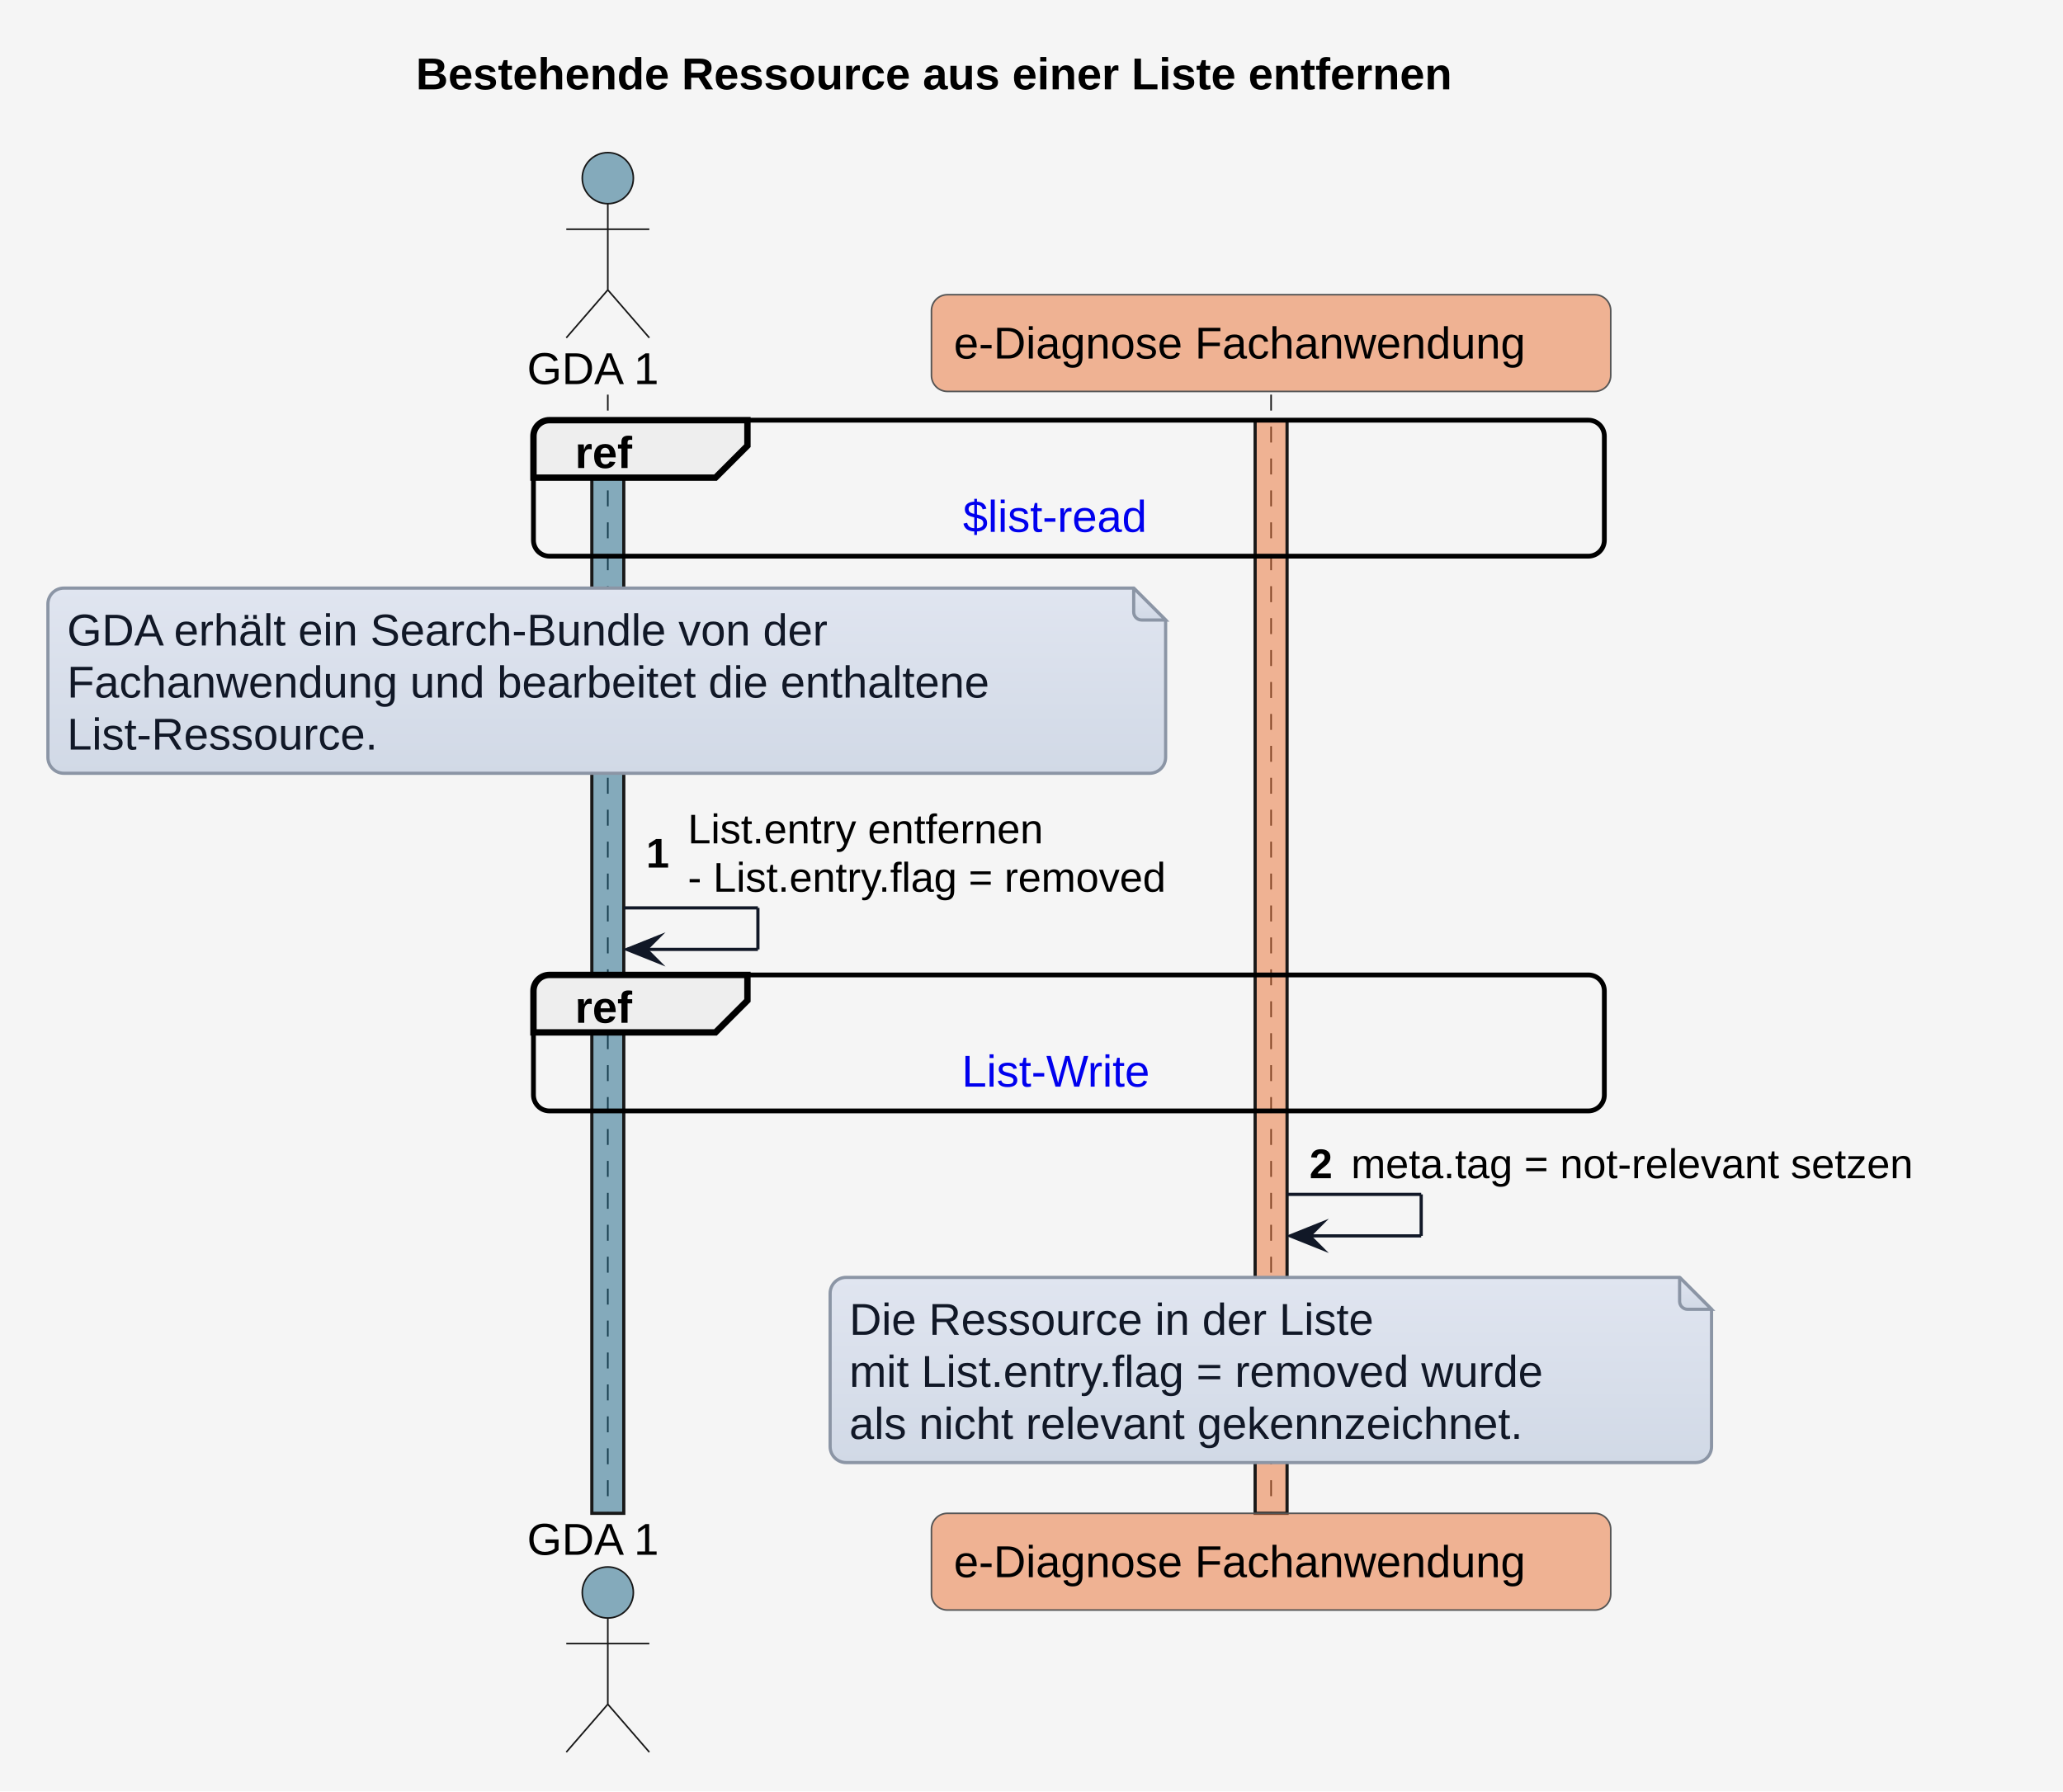
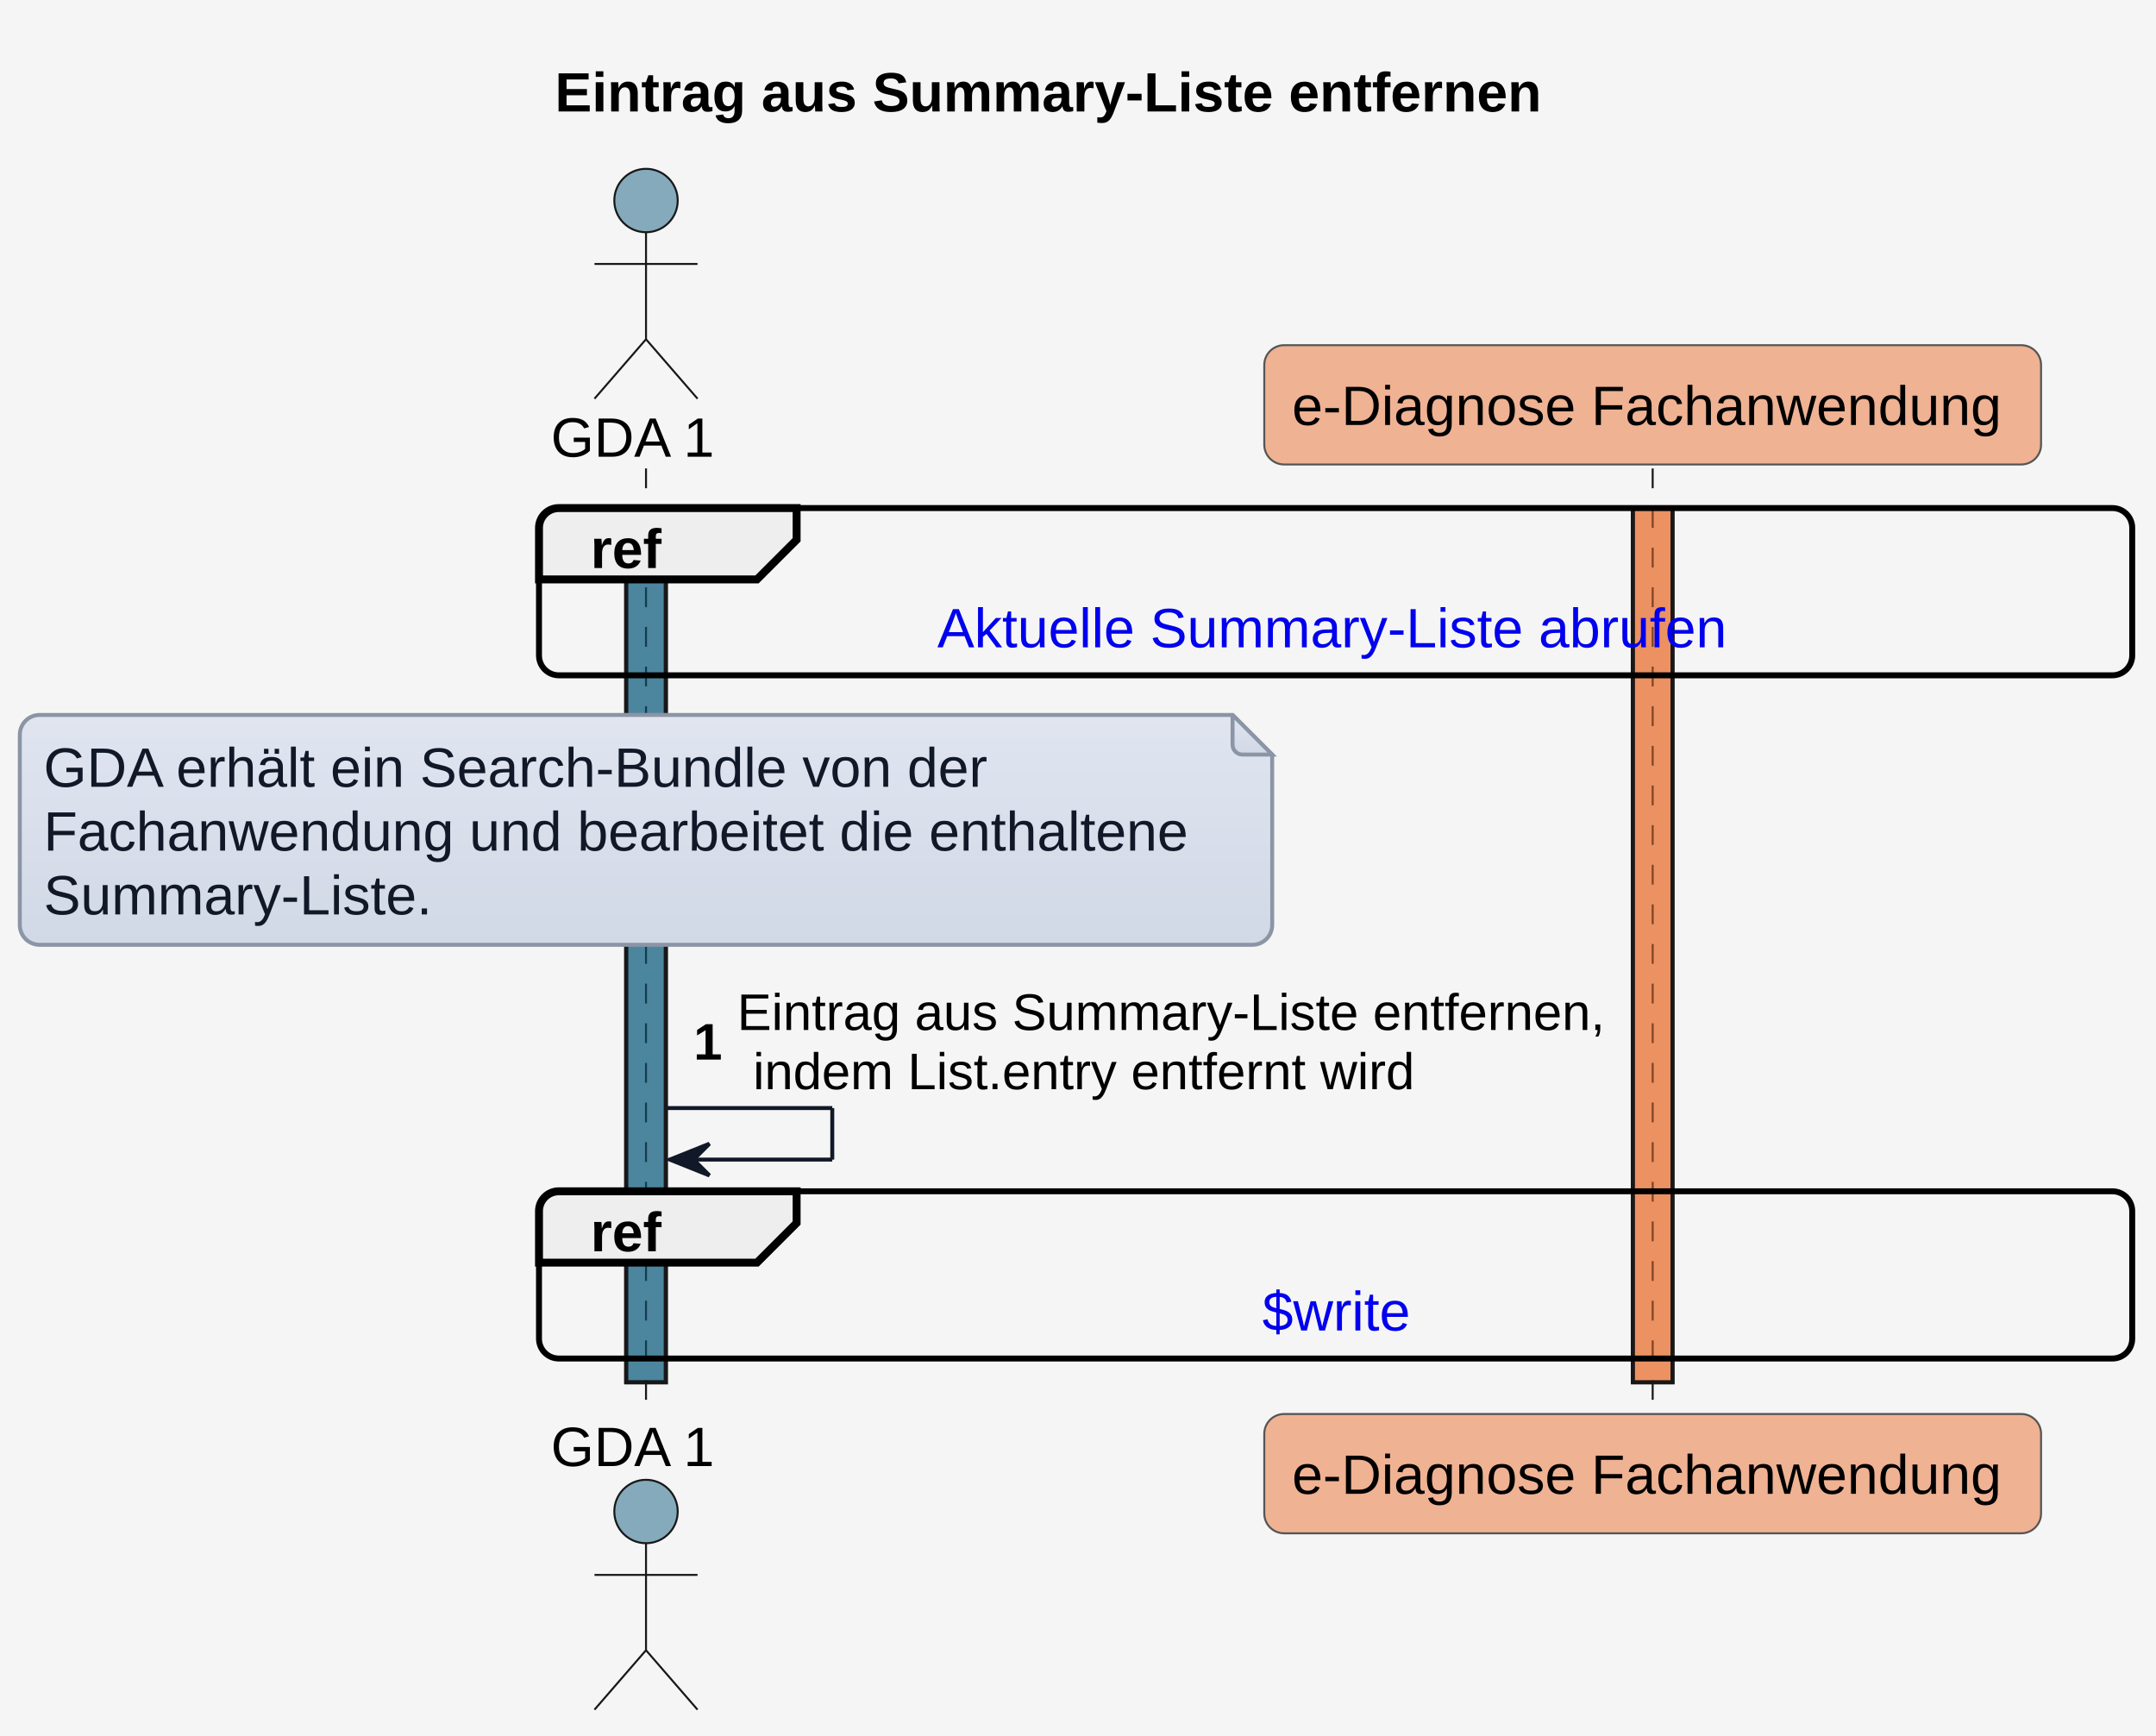
- <svg xmlns="http://www.w3.org/2000/svg" xmlns:xlink="http://www.w3.org/1999/xlink" version="1.1" data-diagram-type="SEQUENCE" style="width:646px;height:561px;background:#F5F5F5;" width="646px" height="561px" viewBox="0 0 646 561" zoomAndPan="magnify" preserveAspectRatio="none" contentStyleType="text/css">
+ <svg xmlns="http://www.w3.org/2000/svg" xmlns:xlink="http://www.w3.org/1999/xlink" contentStyleType="text/css" height="438px" preserveAspectRatio="none" style="width:544px;height:438px;background:#F5F5F5;" version="1.1" viewBox="0 0 544 438" width="544px" zoomAndPan="magnify">
  <defs>
-     <linearGradient x1="50%" y1="0%" x2="50%" y2="100%" id="ghar32re2gl3g0">
-       <stop stop-color="#E0E5F0" offset="0%" />
-       <stop stop-color="#D1D9E6" offset="100%" />
+     <linearGradient id="gy467a6jmycv50" x1="50%" x2="50%" y1="0%" y2="100%">
+       <stop offset="0%" stop-color="#E0E5F0" />
+       <stop offset="100%" stop-color="#D1D9E6" />
    </linearGradient>
  </defs>
-   <g font-family="sans-serif" lengthAdjust="spacing">
-     <rect x="0" y="0" width="646" height="561" fill="#F5F5F5" style="stroke:none;" />
-     <g class="title" data-source-line="1">
-       <text x="130.223" y="27.995" fill="#000" font-size="14" textLength="383.947" font-weight="700" font-family="'Arial'">Bestehende Ressource aus einer Liste entfernen</text>
-     </g>
-     <g>
-       <rect x="186.828" y="123.594" width="8" height="350.367" fill="#000" fill-opacity="0" />
-       <line x1="190.328" y1="123.594" x2="190.328" y2="473.961" style="stroke:#181818;stroke-width:0.5;stroke-dasharray:5,5;" />
-     </g>
-     <g>
-       <rect x="185.328" y="131.594" width="10" height="342.367" fill="#156082" fill-opacity="0.502" style="stroke:#181818;stroke-width:1;" />
-     </g>
-     <g>
-       <rect x="394.526" y="123.594" width="8" height="350.367" fill="#000" fill-opacity="0" />
-       <line x1="398.026" y1="123.594" x2="398.026" y2="473.961" style="stroke:#181818;stroke-width:0.5;stroke-dasharray:5,5;" />
-     </g>
-     <g>
-       <rect x="393.026" y="131.594" width="10" height="342.367" fill="#E97132" fill-opacity="0.502" style="stroke:#181818;stroke-width:1;" />
-     </g>
-     <text x="165.046" y="120.292" fill="#000" font-size="14" textLength="44.563" font-family="'Arial'">GDA 1</text>
-     <ellipse cx="190.328" cy="55.797" rx="8" ry="8" fill="#156082" fill-opacity="0.502" style="stroke:#181818;stroke-width:0.5;" />
-     <path d="M190.328,63.797 L190.328,90.797 M177.328,71.797 L203.328,71.797 M190.328,90.797 L177.328,105.797 M190.328,90.797 L203.328,105.797" style="stroke:#181818;stroke-width:0.5;" fill="none" />
-     <rect x="291.672" y="92.297" width="212.707" height="30.297" fill="#E97132" fill-opacity="0.502" style="stroke:#555;stroke-width:0.5;" rx="5" ry="5" />
-     <text x="298.672" y="112.292" fill="#000" font-size="14" textLength="198.707" font-family="'Arial'">e-Diagnose Fachanwendung</text>
-     <text x="165.046" y="486.956" fill="#000" font-size="14" textLength="44.563" font-family="'Arial'">GDA 1</text>
-     <ellipse cx="190.328" cy="498.758" rx="8" ry="8" fill="#156082" fill-opacity="0.502" style="stroke:#181818;stroke-width:0.5;" />
-     <path d="M190.328,506.758 L190.328,533.758 M177.328,514.758 L203.328,514.758 M190.328,533.758 L177.328,548.758 M190.328,533.758 L203.328,548.758" style="stroke:#181818;stroke-width:0.5;" fill="none" />
-     <rect x="291.672" y="473.961" width="212.707" height="30.297" fill="#E97132" fill-opacity="0.502" style="stroke:#555;stroke-width:0.5;" rx="5" ry="5" />
-     <text x="298.672" y="493.956" fill="#000" font-size="14" textLength="198.707" font-family="'Arial'">e-Diagnose Fachanwendung</text>
-     <rect x="167.046" y="131.594" width="335.333" height="42.594" fill="none" style="stroke:#000;stroke-width:1.5;" rx="5" ry="5" />
-     <path d="M172.046,131.594 L234.046,131.594 L234.046,139.594 L224.046,149.594 L167.046,149.594 L167.046,136.594 A5,5 0 0 1 172.046,131.594" style="stroke:#000;stroke-width:2;" fill="#EEE" />
-     <text x="180.046" y="146.589" fill="#000" font-size="14" textLength="22.49" font-weight="700" font-family="'Arial'">ref</text>
-     <a target="_top" href="uc_ediag_06_int_list.html#$list-read" xlink:href="uc_ediag_06_int_list.html#$list-read" xlink:type="simple" xlink:actuate="onRequest" xlink:show="new" title="uc_ediag_06_int_list.html#$list-read" xlink:title="uc_ediag_06_int_list.html#$list-read">
-       <text x="301.535" y="166.589" fill="#00E" font-size="14" textLength="66.356" font-family="'Arial'">$list-read</text>
+   <g>
+     <rect fill="#F5F5F5" height="438" style="stroke:none;stroke-width:1.0;" width="544" x="0" y="0" />
+     <text fill="#000000" font-family="Arial" font-size="14" font-weight="bold" lengthAdjust="spacing" textLength="259" x="140" y="28.132">Eintrag aus Summary-Liste entfernen</text>
+     <rect fill="#156082" fill-opacity="0.502" height="220.588" style="stroke:#181818;stroke-width:1.0;" width="10" x="158" y="128.197" />
+     <rect fill="#E97132" fill-opacity="0.502" height="220.588" style="stroke:#181818;stroke-width:1.0;" width="10" x="412" y="128.197" />
+     <line style="stroke:#181818;stroke-width:0.5;stroke-dasharray:5.0,5.0;" x1="163" x2="163" y1="118.197" y2="357.785" />
+     <line style="stroke:#181818;stroke-width:0.5;stroke-dasharray:5.0,5.0;" x1="417" x2="417" y1="118.197" y2="357.785" />
+     <text fill="#000000" font-family="Arial" font-size="14" lengthAdjust="spacing" textLength="42" x="139" y="115.231">GDA 1</text>
+     <ellipse cx="163" cy="50.599" fill="#156082" fill-opacity="0.502" rx="8" ry="8" style="stroke:#181818;stroke-width:0.5;" />
+     <path d="M163,58.599 L163,85.599 M150,66.599 L176,66.599 M163,85.599 L150,100.599 M163,85.599 L176,100.599 " fill="none" style="stroke:#181818;stroke-width:0.5;" />
+     <text fill="#000000" font-family="Arial" font-size="14" lengthAdjust="spacing" textLength="42" x="139" y="369.917">GDA 1</text>
+     <ellipse cx="163" cy="381.384" fill="#156082" fill-opacity="0.502" rx="8" ry="8" style="stroke:#181818;stroke-width:0.5;" />
+     <path d="M163,389.384 L163,416.384 M150,397.384 L176,397.384 M163,416.384 L150,431.384 M163,416.384 L176,431.384 " fill="none" style="stroke:#181818;stroke-width:0.5;" />
+     <rect fill="#E97132" fill-opacity="0.502" height="30.099" rx="5" ry="5" style="stroke:#555555;stroke-width:0.5;" width="196" x="319" y="87.099" />
+     <text fill="#000000" font-family="Arial" font-size="14" lengthAdjust="spacing" textLength="182" x="326" y="107.231">e-Diagnose Fachanwendung</text>
+     <rect fill="#E97132" fill-opacity="0.502" height="30.099" rx="5" ry="5" style="stroke:#555555;stroke-width:0.5;" width="196" x="319" y="356.785" />
+     <text fill="#000000" font-family="Arial" font-size="14" lengthAdjust="spacing" textLength="182" x="326" y="376.917">e-Diagnose Fachanwendung</text>
+     <rect fill="#156082" fill-opacity="0.502" height="220.588" style="stroke:#181818;stroke-width:1.0;" width="10" x="158" y="128.197" />
+     <rect fill="#E97132" fill-opacity="0.502" height="220.588" style="stroke:#181818;stroke-width:1.0;" width="10" x="412" y="128.197" />
+     <rect fill="none" height="42.197" rx="5" ry="5" style="stroke:#000000;stroke-width:1.5;" width="402" x="136" y="128.197" />
+     <path d="M141,128.197 L201,128.197 L201,136.197 L191,146.197 L136,146.197 L136,133.197 A5,5 0 0 1 141,128.197 " fill="#EEEEEE" style="stroke:#000000;stroke-width:2.0;" />
+     <text fill="#000000" font-family="Arial" font-size="14" font-weight="bold" lengthAdjust="spacing" textLength="20" x="149" y="143.329">ref</text>
+     <a href="uc_ediag_01_lesen.html#aktuelle-summary-liste-abrufen-list-read" target="_top" title="uc_ediag_01_lesen.html#aktuelle-summary-liste-abrufen-list-read" xlink:actuate="onRequest" xlink:href="uc_ediag_01_lesen.html#aktuelle-summary-liste-abrufen-list-read" xlink:show="new" xlink:title="uc_ediag_01_lesen.html#aktuelle-summary-liste-abrufen-list-read" xlink:type="simple">
+       <text fill="#0000EE" font-family="Arial" font-size="14" lengthAdjust="spacing" textLength="201" x="236.5" y="163.329">Aktuelle Summary-Liste abrufen</text>
    </a>
-     <path d="M15,189.188 L15,237.188 A5,5 0 0 0 20,242.188 L360,242.188 A5,5 0 0 0 365,237.188 L365,194.188 L355,184.188 L20,184.188 A5,5 0 0 0 15,189.188" style="stroke:#8B95A5;stroke-width:1;" fill="url(#ghar32re2gl3g0)" />
-     <path d="M355,184.188 L355,191.688 A2.5,2.5 0 0 0 357.5,194.188 L365,194.188 L355,184.188" style="stroke:#8B95A5;stroke-width:1;" fill="url(#ghar32re2gl3g0)" />
-     <text x="21" y="202.183" fill="#111827" font-size="14" textLength="267.21" font-family="'Arial'">GDA erhält ein Search-Bundle von der</text>
-     <text x="21" y="218.479" fill="#111827" font-size="14" textLength="329.656" font-family="'Arial'">Fachanwendung und bearbeitet die enthaltene</text>
-     <text x="21" y="234.776" fill="#111827" font-size="14" textLength="106.408" font-family="'Arial'">List-Ressource.</text>
-     <line x1="195.328" y1="284.344" x2="237.328" y2="284.344" style="stroke:#111827;stroke-width:1;" />
-     <line x1="237.328" y1="284.344" x2="237.328" y2="297.344" style="stroke:#111827;stroke-width:1;" />
-     <line x1="196.328" y1="297.344" x2="237.328" y2="297.344" style="stroke:#111827;stroke-width:1;" />
-     <polygon points="206.328,293.344,196.328,297.344,206.328,301.344,202.328,297.344" fill="#111827" style="stroke:#111827;stroke-width:1;stroke-linejoin:miter;stroke-miterlimit:10;" />
-     <text x="202.328" y="271.711" fill="#000" font-size="13" font-weight="700" font-family="'Arial'">1</text>
-     <text x="215.374" y="264.145" fill="#000" font-size="13" textLength="129.092" font-family="'Arial'">List.entry entfernen</text>
-     <text x="215.374" y="279.278" fill="#000" font-size="13" textLength="175.652" font-family="'Arial'">- List.entry.flag = removed</text>
-     <rect x="167.046" y="305.344" width="335.333" height="42.594" fill="none" style="stroke:#000;stroke-width:1.5;" rx="5" ry="5" />
-     <path d="M172.046,305.344 L234.046,305.344 L234.046,313.344 L224.046,323.344 L167.046,323.344 L167.046,310.344 A5,5 0 0 1 172.046,305.344" style="stroke:#000;stroke-width:2;" fill="#EEE" />
-     <text x="180.046" y="320.339" fill="#000" font-size="14" textLength="22.49" font-weight="700" font-family="'Arial'">ref</text>
-     <a target="_top" href="uc_ediag_06_int_list.html#$list-write" xlink:href="uc_ediag_06_int_list.html#$list-write" xlink:type="simple" xlink:actuate="onRequest" xlink:show="new" title="uc_ediag_06_int_list.html#$list-write" xlink:title="uc_ediag_06_int_list.html#$list-write">
-       <text x="301.155" y="340.339" fill="#00E" font-size="14" textLength="67.115" font-family="'Arial'">List-Write</text>
+     <path d="M5,185.394 L5,233.394 A5,5 0 0 0 10,238.394 L316,238.394 A5,5 0 0 0 321,233.394 L321,190.394 L311,180.394 L10,180.394 A5,5 0 0 0 5,185.394 " fill="url(#gy467a6jmycv50)" style="stroke:#8B95A5;stroke-width:1.0;" />
+     <path d="M311,180.394 L311,187.894 A2.5,2.5 0 0 0 313.5,190.394 L321,190.394 L311,180.394 " fill="url(#gy467a6jmycv50)" style="stroke:#8B95A5;stroke-width:1.0;" />
+     <text fill="#111827" font-family="Arial" font-size="14" lengthAdjust="spacing" textLength="243" x="11" y="198.526">GDA erhält ein Search-Bundle von der</text>
+     <text fill="#111827" font-family="Arial" font-size="14" lengthAdjust="spacing" textLength="295" x="11" y="214.625">Fachanwendung und bearbeitet die enthaltene</text>
+     <text fill="#111827" font-family="Arial" font-size="14" lengthAdjust="spacing" textLength="98" x="11" y="230.724">Summary-Liste.</text>
+     <line style="stroke:#111827;stroke-width:1.0;" x1="168" x2="210" y1="279.588" y2="279.588" />
+     <line style="stroke:#111827;stroke-width:1.0;" x1="210" x2="210" y1="279.588" y2="292.588" />
+     <line style="stroke:#111827;stroke-width:1.0;" x1="169" x2="210" y1="292.588" y2="292.588" />
+     <polygon fill="#111827" points="179,288.588,169,292.588,179,296.588,175,292.588" style="stroke:#111827;stroke-width:1.0;" />
+     <text fill="#000000" font-family="Arial" font-size="13" font-weight="bold" lengthAdjust="spacing" textLength="7" x="175" y="267.359">1</text>
+     <text fill="#000000" font-family="Arial" font-size="13" lengthAdjust="spacing" textLength="219" x="186" y="259.884">Eintrag aus Summary-Liste entfernen,</text>
+     <text fill="#000000" font-family="Arial" font-size="13" lengthAdjust="spacing" textLength="167" x="190" y="274.833">indem List.entry entfernt wird</text>
+     <rect fill="none" height="42.197" rx="5" ry="5" style="stroke:#000000;stroke-width:1.5;" width="402" x="136" y="300.588" />
+     <path d="M141,300.588 L201,300.588 L201,308.588 L191,318.588 L136,318.588 L136,305.588 A5,5 0 0 1 141,300.588 " fill="#EEEEEE" style="stroke:#000000;stroke-width:2.0;" />
+     <text fill="#000000" font-family="Arial" font-size="14" font-weight="bold" lengthAdjust="spacing" textLength="20" x="149" y="315.72">ref</text>
+     <a href="uc_ediag_02_schreiben.html#summary-liste-aktualisieren-write" target="_top" title="uc_ediag_02_schreiben.html#summary-liste-aktualisieren-write" xlink:actuate="onRequest" xlink:href="uc_ediag_02_schreiben.html#summary-liste-aktualisieren-write" xlink:show="new" xlink:title="uc_ediag_02_schreiben.html#summary-liste-aktualisieren-write" xlink:type="simple">
+       <text fill="#0000EE" font-family="Arial" font-size="14" lengthAdjust="spacing" textLength="37" x="318.5" y="335.72">$write</text>
    </a>
-     <line x1="403.026" y1="374.07" x2="445.026" y2="374.07" style="stroke:#111827;stroke-width:1;" />
-     <line x1="445.026" y1="374.07" x2="445.026" y2="387.07" style="stroke:#111827;stroke-width:1;" />
-     <line x1="404.026" y1="387.07" x2="445.026" y2="387.07" style="stroke:#111827;stroke-width:1;" />
-     <polygon points="414.026,383.07,404.026,387.07,414.026,391.07,410.026,387.07" fill="#111827" style="stroke:#111827;stroke-width:1;stroke-linejoin:miter;stroke-miterlimit:10;" />
-     <text x="410.026" y="369.004" fill="#000" font-size="13" font-weight="700" font-family="'Arial'">2</text>
-     <text x="423.071" y="369.004" fill="#000" font-size="13" textLength="205.321" font-family="'Arial'">meta.tag = not-relevant setzen</text>
-     <path d="M259.947,405.07 L259.947,453.07 A5,5 0 0 0 264.947,458.07 L530.947,458.07 A5,5 0 0 0 535.947,453.07 L535.947,410.07 L525.947,400.07 L264.947,400.07 A5,5 0 0 0 259.947,405.07" style="stroke:#8B95A5;stroke-width:1;" fill="url(#ghar32re2gl3g0)" />
-     <path d="M525.947,400.07 L525.947,407.57 A2.5,2.5 0 0 0 528.447,410.07 L535.947,410.07 L525.947,400.07" style="stroke:#8B95A5;stroke-width:1;" fill="url(#ghar32re2gl3g0)" />
-     <text x="265.947" y="418.065" fill="#111827" font-size="14" textLength="182.622" font-family="'Arial'">Die Ressource in der Liste</text>
-     <text x="265.947" y="434.362" fill="#111827" font-size="14" textLength="255.158" font-family="'Arial'">mit List.entry.flag = removed wurde</text>
-     <text x="265.947" y="450.659" fill="#111827" font-size="14" textLength="241.849" font-family="'Arial'">als nicht relevant gekennzeichnet.</text>
  </g>
</svg>
